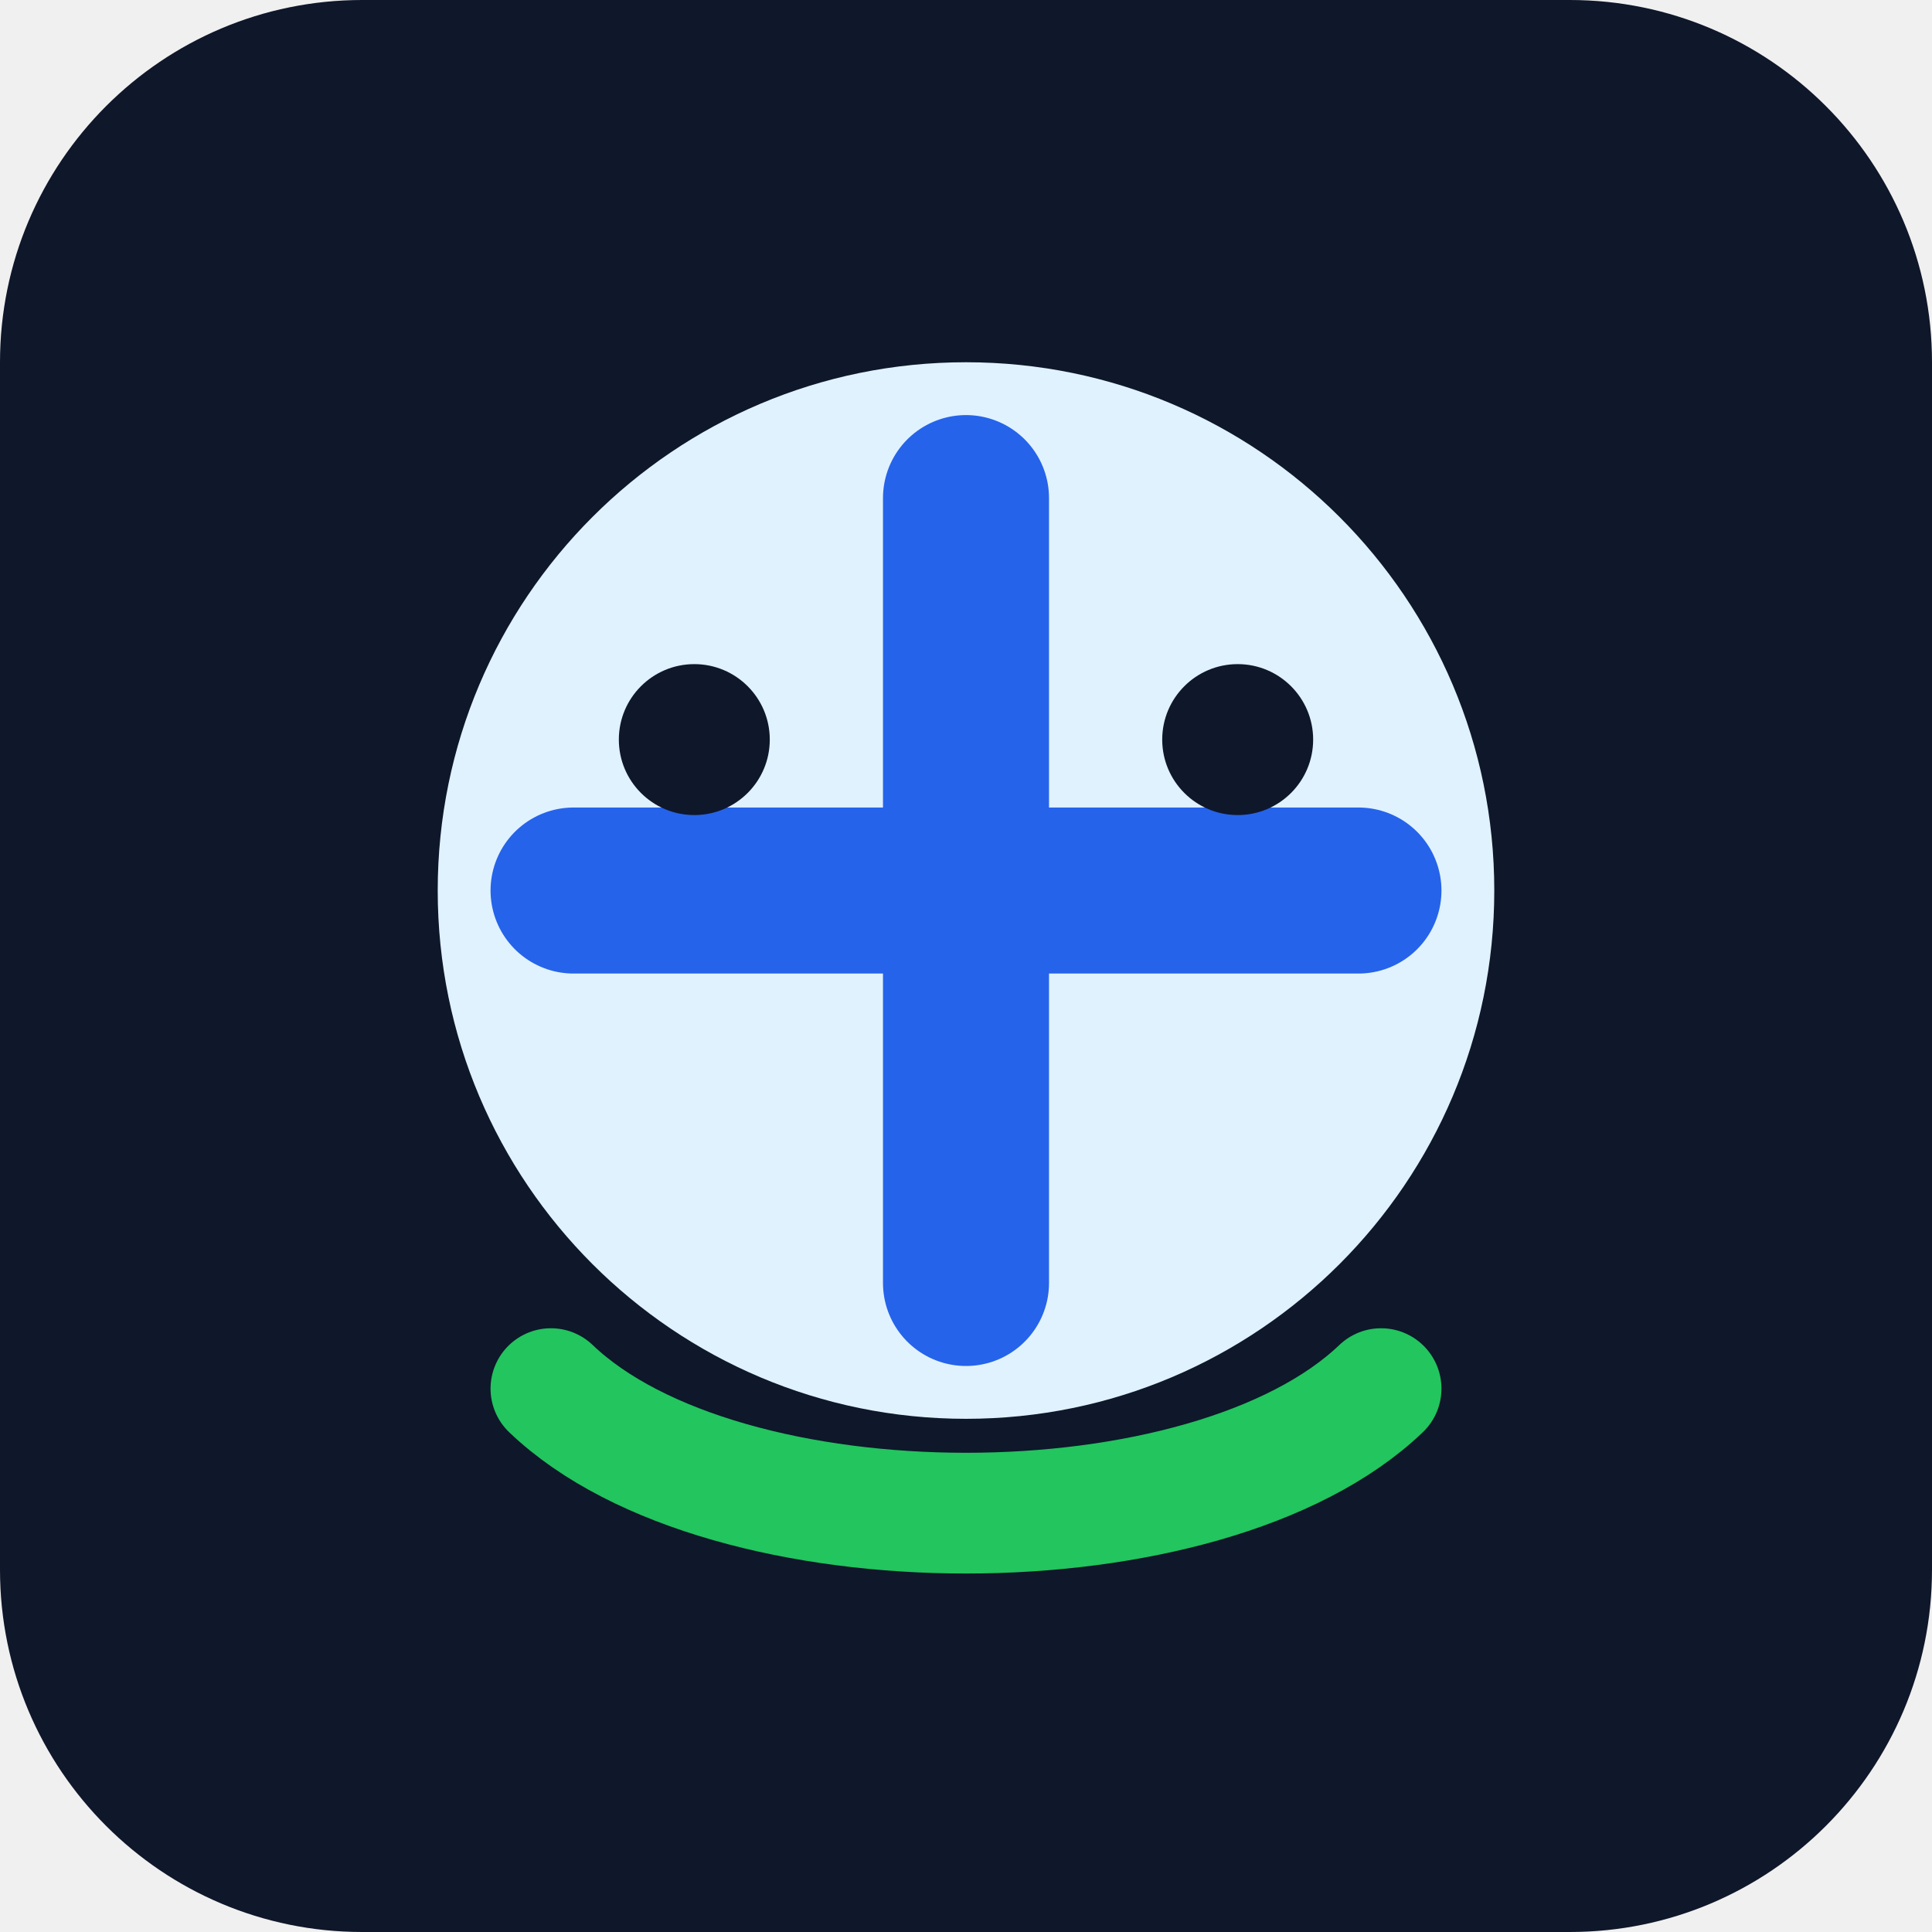
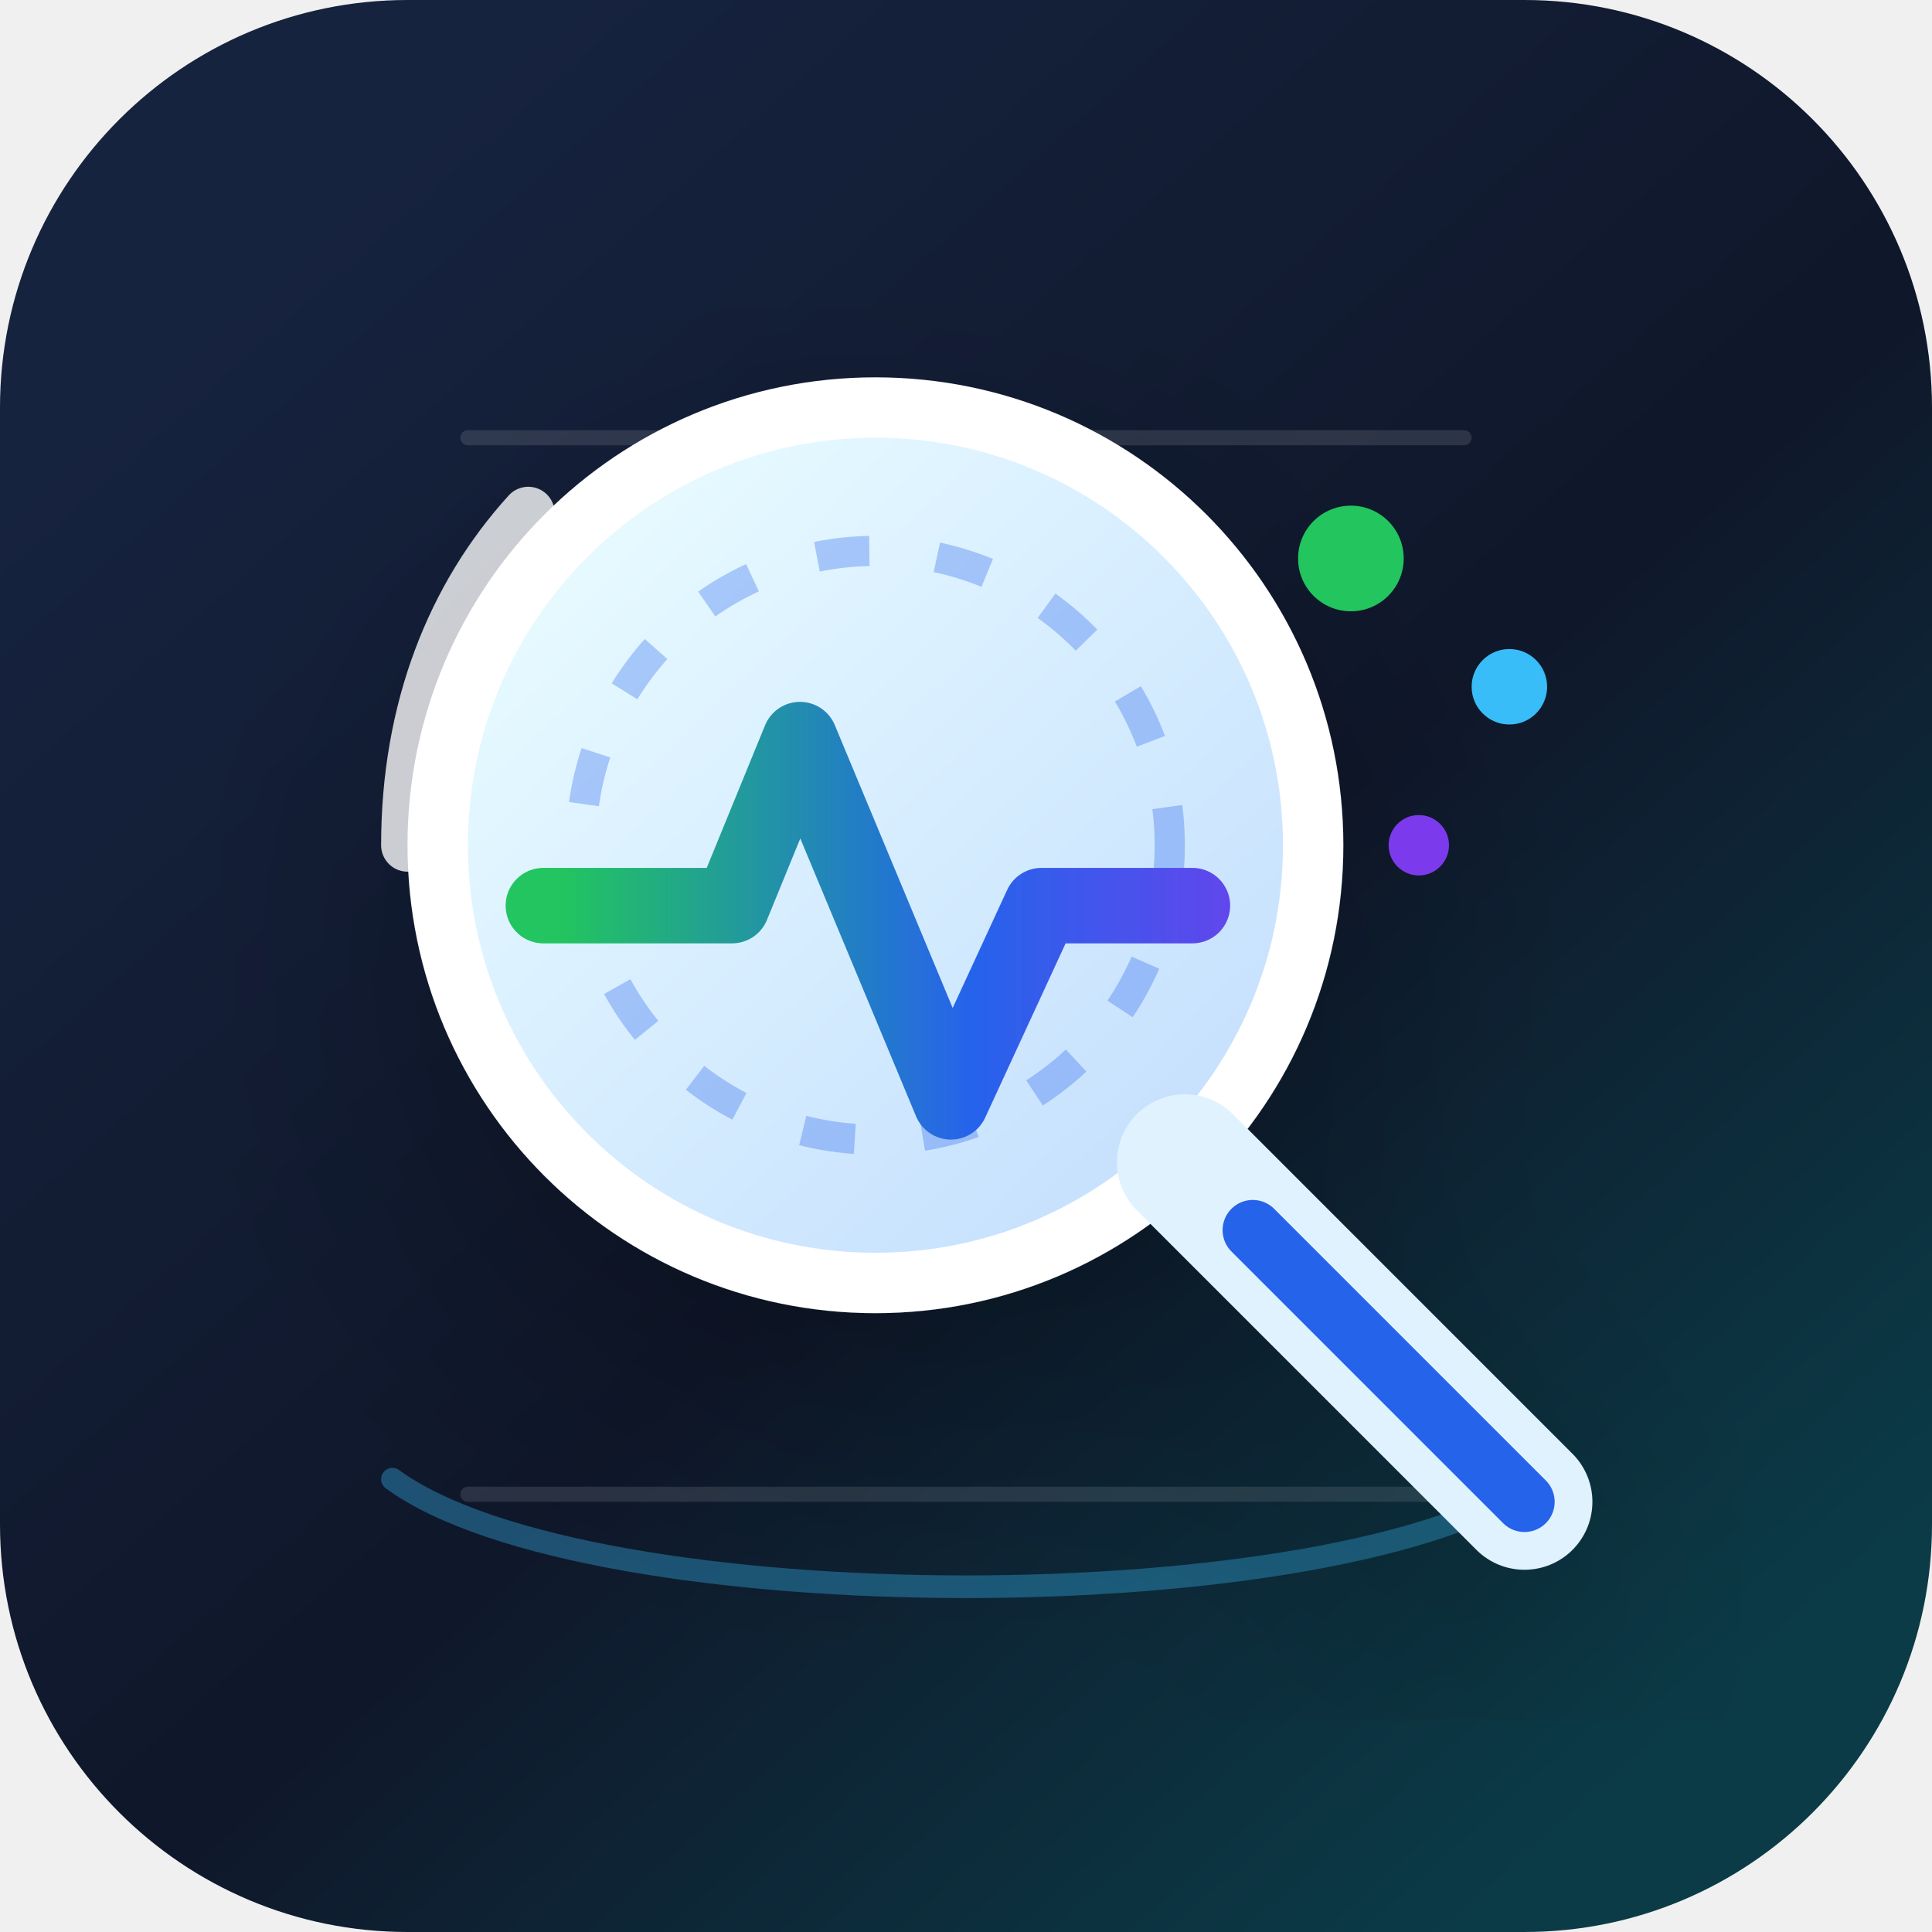
<svg xmlns="http://www.w3.org/2000/svg" width="256" height="256" viewBox="0 0 256 256" role="img" aria-label="Context Doctor logo">
-   <rect width="256" height="256" rx="48" fill="#0f172a" />
-   <circle cx="128" cy="118" r="70" fill="#e0f2fe" />
-   <path d="M128 66v104M76 118h104" stroke="#2563eb" stroke-width="22" stroke-linecap="round" />
-   <path d="M73 184c23 22 87 22 110 0" fill="none" stroke="#22c55e" stroke-width="16" stroke-linecap="round" />
-   <circle cx="92" cy="98" r="10" fill="#0f172a" />
-   <circle cx="164" cy="98" r="10" fill="#0f172a" />
+   <defs>
+     <linearGradient id="bg" x1="38" x2="220" y1="28" y2="232" gradientUnits="userSpaceOnUse">
+       <stop offset="0" stop-color="#16233f" />
+       <stop offset="0.55" stop-color="#0f172a" />
+       <stop offset="1" stop-color="#0b3b47" />
+     </linearGradient>
+     <linearGradient id="lens" x1="68" x2="176" y1="54" y2="168" gradientUnits="userSpaceOnUse">
+       <stop offset="0" stop-color="#ecfeff" />
+       <stop offset="1" stop-color="#bfdbfe" />
+     </linearGradient>
+     <linearGradient id="pulse" x1="74" x2="179" y1="121" y2="121" gradientUnits="userSpaceOnUse">
+       <stop offset="0" stop-color="#22c55e" />
+       <stop offset="0.52" stop-color="#2563eb" />
+       <stop offset="1" stop-color="#7c3aed" />
+     </linearGradient>
+     <filter id="shadow" x="-20%" y="-20%" width="140%" height="140%" color-interpolation-filters="sRGB">
+       <feDropShadow dx="0" dy="16" stdDeviation="18" flood-color="#020617" flood-opacity="0.24" />
+     </filter>
+   </defs>
+   <rect width="256" height="256" rx="54" fill="url(#bg)" />
+   <path d="M52 196c26 19 126 19 152 0" fill="none" stroke="#38bdf8" stroke-width="3" stroke-linecap="round" opacity="0.35" />
+   <path d="M62 58h132M62 198h132" stroke="#ffffff" stroke-width="2" stroke-linecap="round" opacity="0.12" />
+   <g filter="url(#shadow)">
+     <circle cx="116" cy="112" r="58" fill="url(#lens)" stroke="#ffffff" stroke-width="8" />
+     <circle cx="116" cy="112" r="39" fill="none" stroke="#2563eb" stroke-width="4" stroke-dasharray="7 9" opacity="0.32" />
+     <path d="M72 120h25l9-22 20 48 12-26h20" fill="none" stroke="url(#pulse)" stroke-width="10" stroke-linecap="round" stroke-linejoin="round" />
+     <path d="M157 154l45 45" stroke="#e0f2fe" stroke-width="18" stroke-linecap="round" />
+     <path d="M166 163l36 36" stroke="#2563eb" stroke-width="8" stroke-linecap="round" />
+   </g>
+   <path d="M70 68c-10 11-16 26-16 44" fill="none" stroke="#ffffff" stroke-width="7" stroke-linecap="round" opacity="0.78" />
+   <circle cx="179" cy="74" r="7" fill="#22c55e" />
+   <circle cx="200" cy="91" r="5" fill="#38bdf8" />
+   <circle cx="188" cy="112" r="4" fill="#7c3aed" />
</svg>
